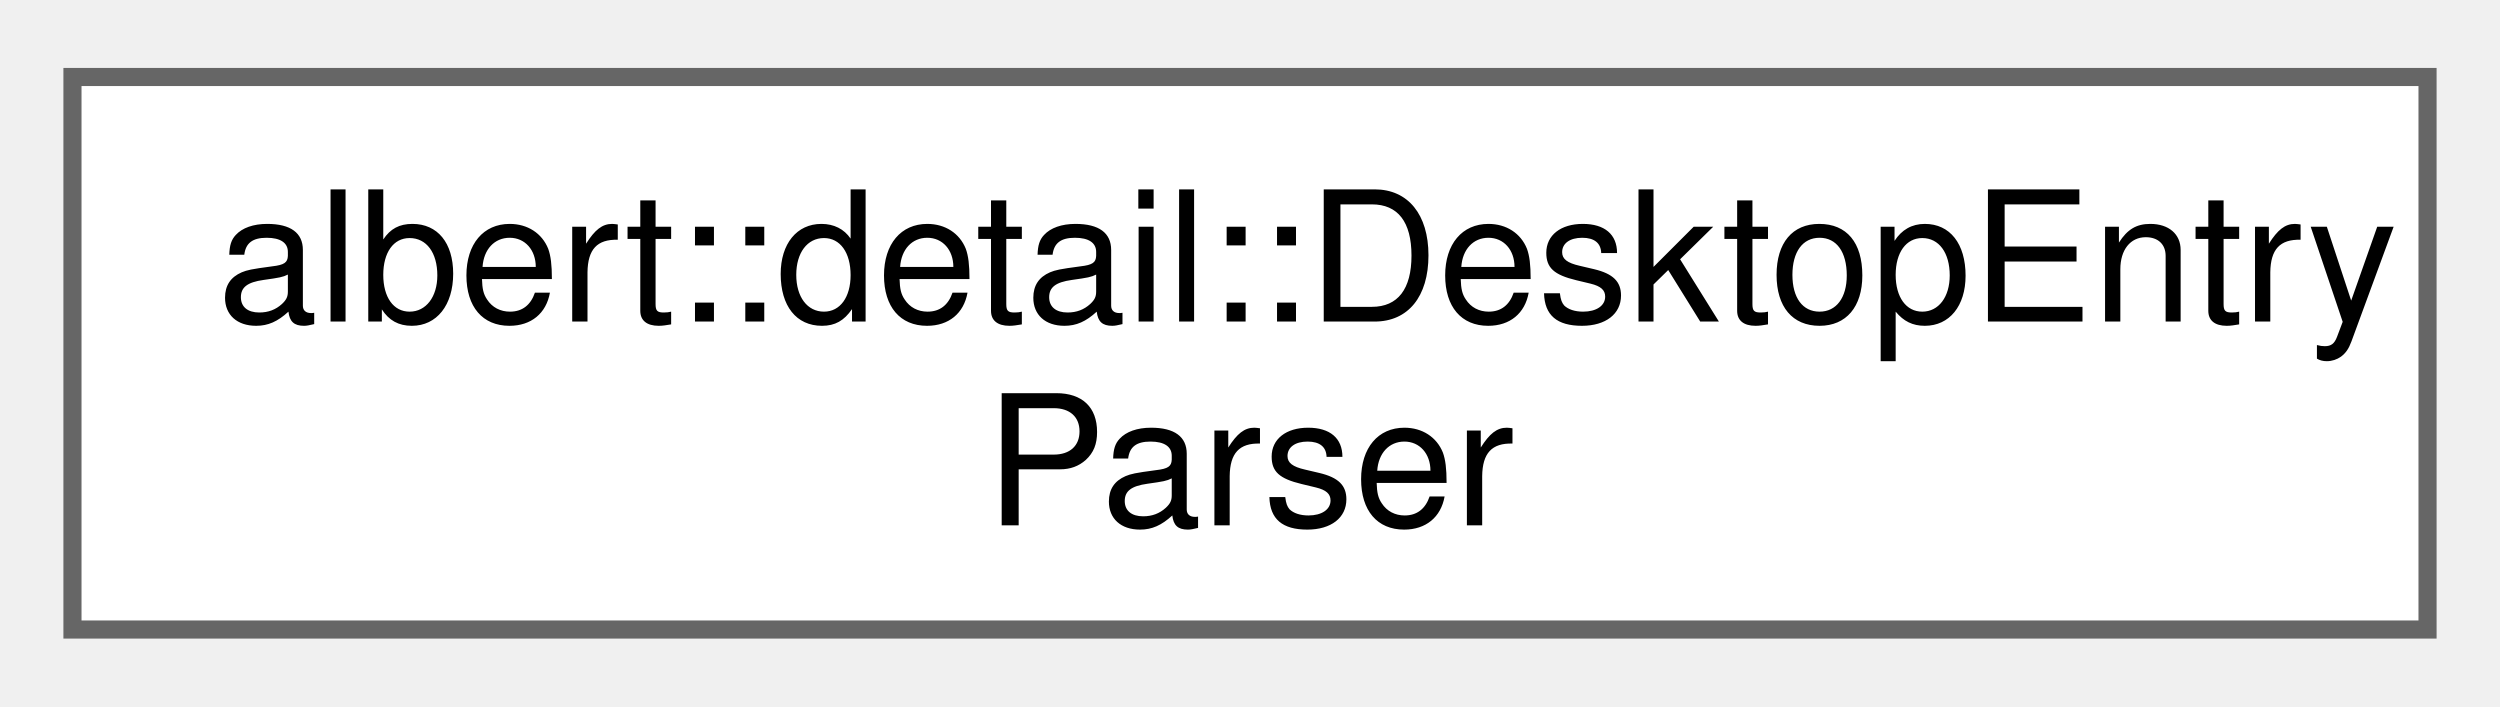
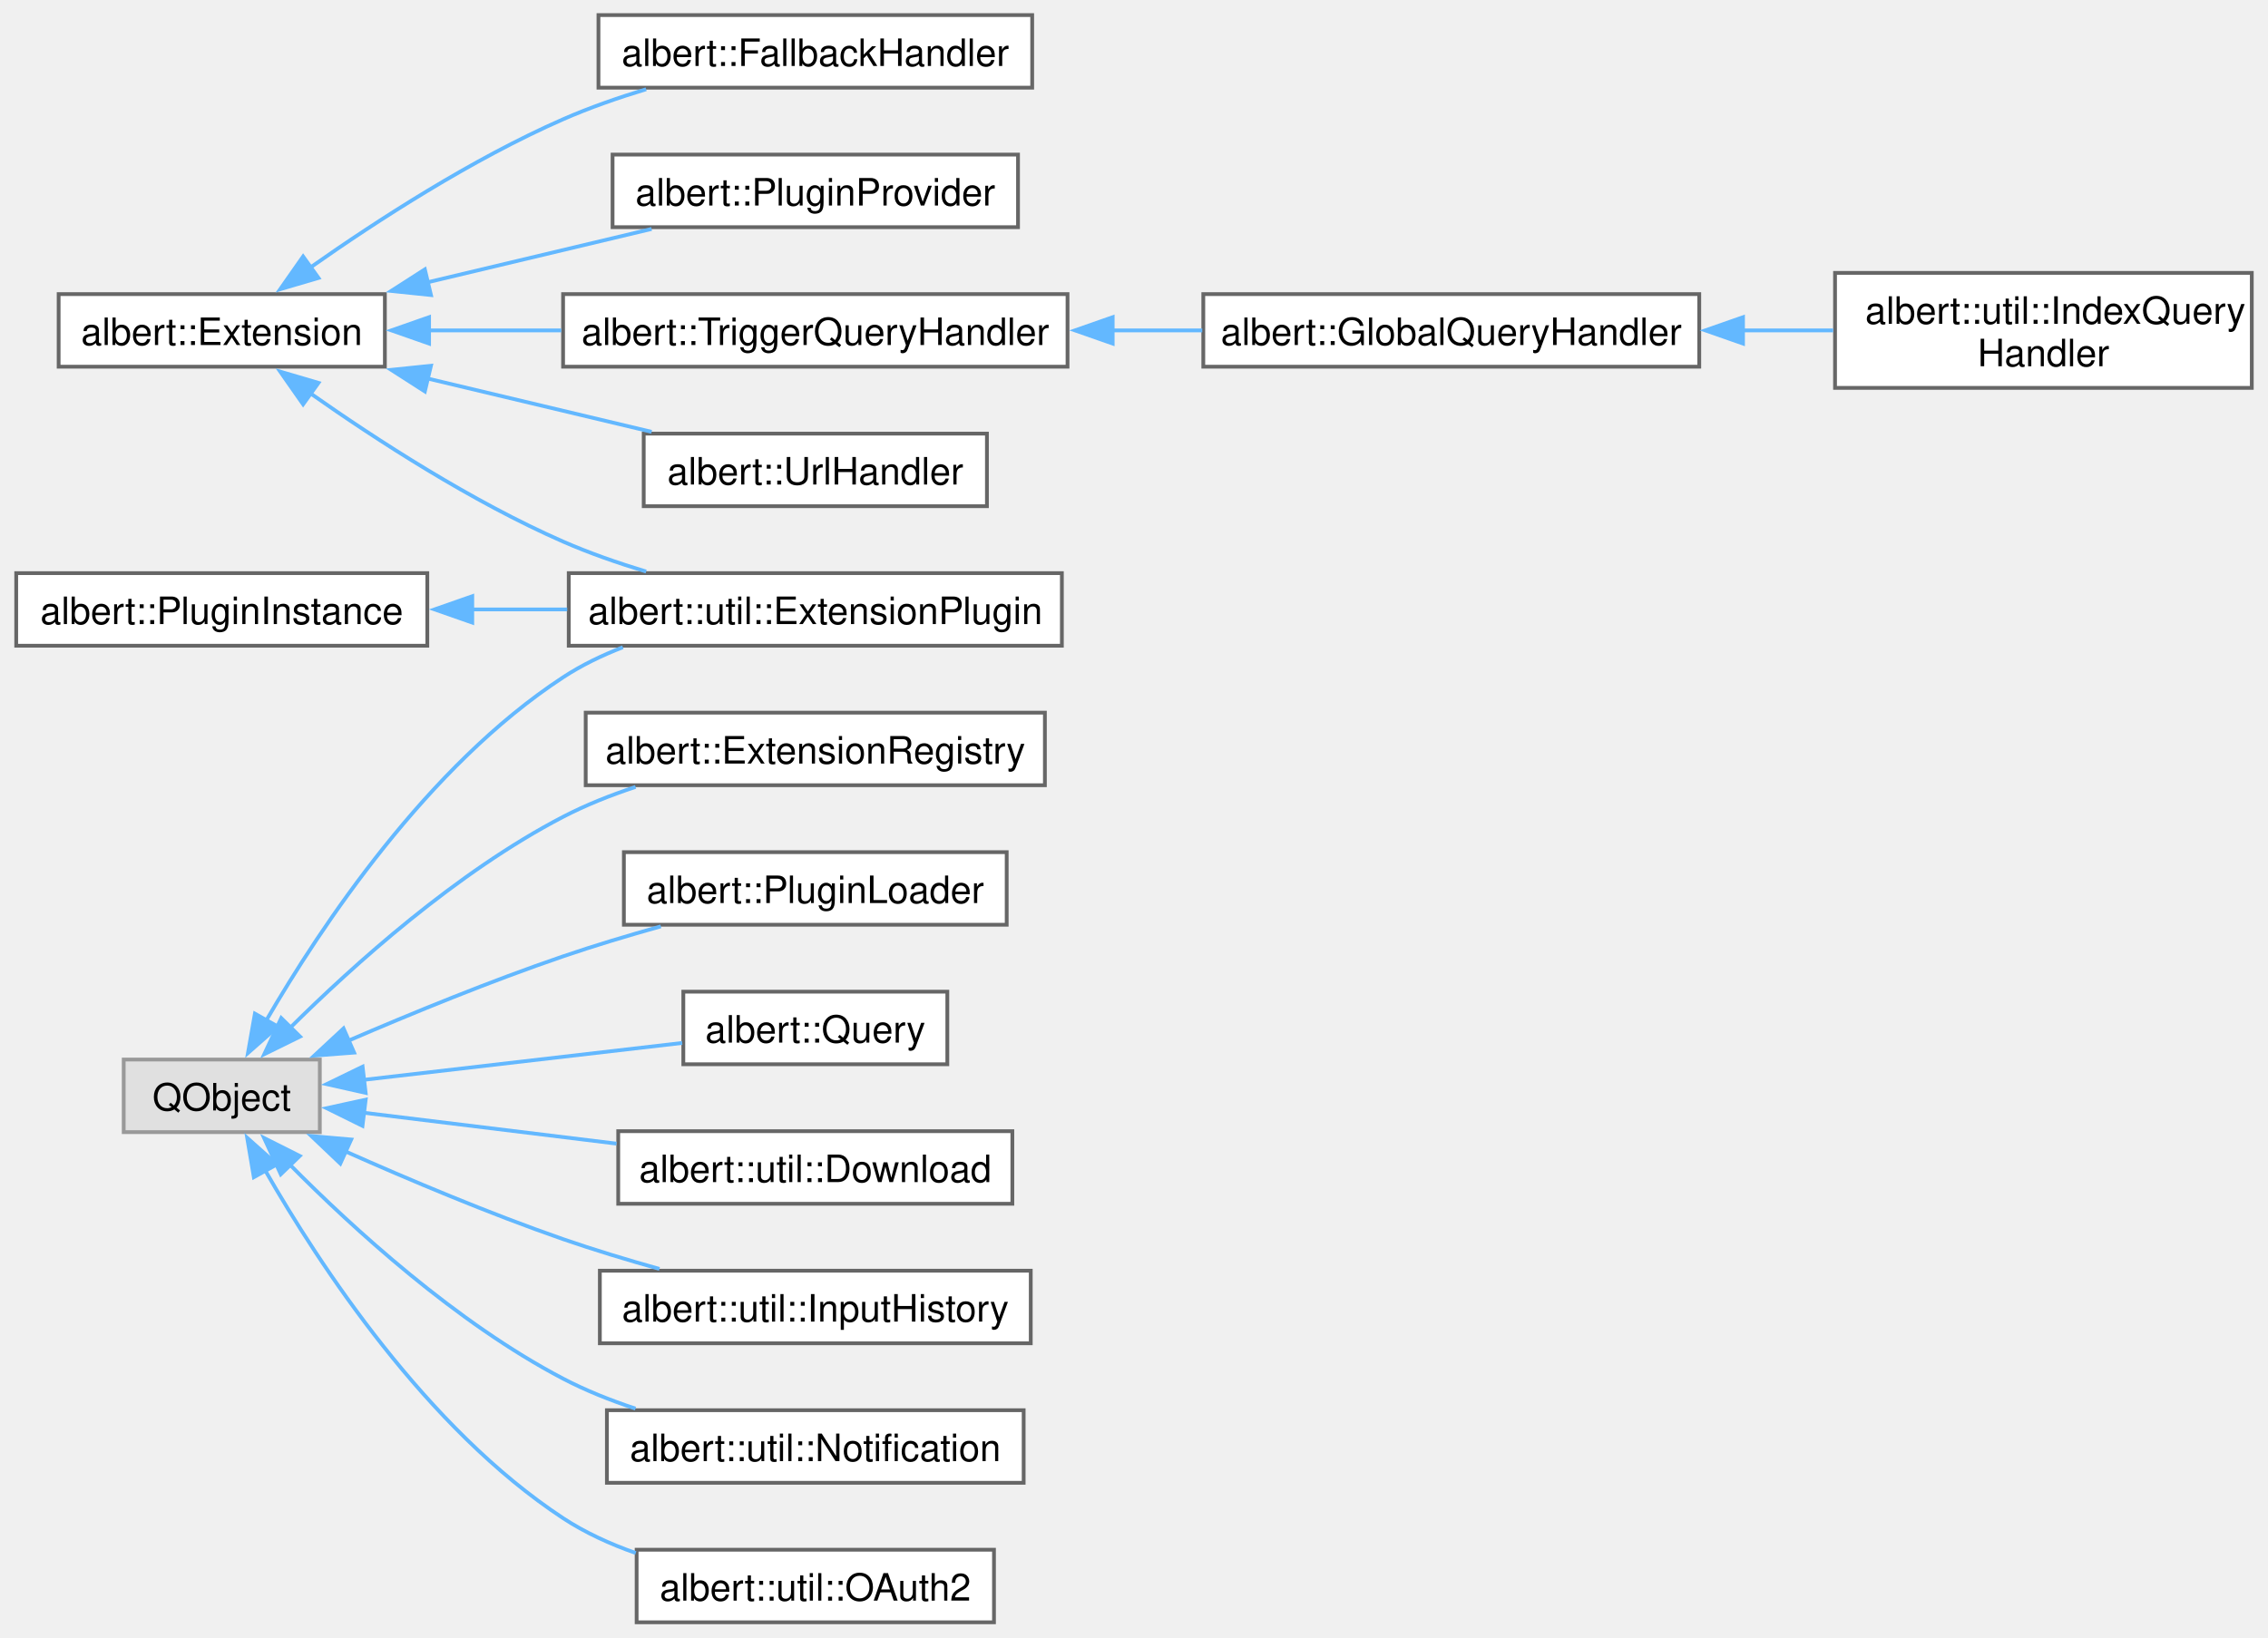
- <svg xmlns="http://www.w3.org/2000/svg" xmlns:xlink="http://www.w3.org/1999/xlink" width="138pt" height="39pt" viewBox="0.00 0.00 138.00 38.50">
-   <g id="graph0" class="graph" transform="scale(1 1) rotate(0) translate(4 34.5)">
+ <svg xmlns="http://www.w3.org/2000/svg" xmlns:xlink="http://www.w3.org/1999/xlink" width="601pt" height="434pt" viewBox="0.00 0.00 600.75 434.25">
+   <g id="graph0" class="graph" transform="scale(1 1) rotate(0) translate(4 430.25)">
    <g id="Node000000" class="node">
      <g id="a_Node000000">
-         <a xlink:href="classalbert_1_1detail_1_1DesktopEntryParser.html" target="_top" xlink:title="Desktop entry parser http://standards.freedesktop.org/desktop-entry-spec/latest/.">
-           <polygon fill="white" stroke="#666666" points="130,-30.5 0,-30.5 0,0 130,0 130,-30.5" />
-           <text text-anchor="start" x="8" y="-17" font-family="Helvetica,sans-Serif" font-size="10.00">albert::detail::DesktopEntry</text>
-           <text text-anchor="middle" x="65" y="-5.75" font-family="Helvetica,sans-Serif" font-size="10.00">Parser</text>
+         <a xlink:href="classalbert_1_1Extension.html" target="_top" xlink:title="Abstract extension class.">
+           <polygon fill="white" stroke="#666666" points="97.75,-352.25 11.25,-352.25 11.25,-333 97.75,-333 97.75,-352.25" />
+           <text text-anchor="middle" x="54.5" y="-338.75" font-family="Helvetica,sans-Serif" font-size="10.00">albert::Extension</text>
+         </a>
+       </g>
+     </g>
+     <g id="Node000001" class="node">
+       <g id="a_Node000001">
+         <a xlink:href="classalbert_1_1FallbackHandler.html" target="_top" xlink:title="Abstract fallback provider.">
+           <polygon fill="white" stroke="#666666" points="269.38,-426.25 154.38,-426.25 154.38,-407 269.38,-407 269.38,-426.25" />
+           <text text-anchor="middle" x="211.88" y="-412.75" font-family="Helvetica,sans-Serif" font-size="10.00">albert::FallbackHandler</text>
+         </a>
+       </g>
+     </g>
+     <g id="edge1_Node000000_Node000001" class="edge">
+       <g id="a_edge1_Node000000_Node000001">
+         <a xlink:title=" ">
+           <path fill="none" stroke="#63b8ff" d="M78.1,-359.38C95.6,-371.69 120.86,-388.05 145,-398.62 151.95,-401.67 159.54,-404.32 167.02,-406.58" />
+           <polygon fill="#63b8ff" stroke="#63b8ff" points="80.15,-356.54 69.99,-353.55 76.07,-362.23 80.15,-356.54" />
+         </a>
+       </g>
+     </g>
+     <g id="Node000002" class="node">
+       <g id="a_Node000002">
+         <a xlink:href="classalbert_1_1PluginProvider.html" target="_top" xlink:title="Plugin provider interface class.">
+           <polygon fill="white" stroke="#666666" points="265.62,-389.25 158.12,-389.25 158.12,-370 265.62,-370 265.62,-389.25" />
+           <text text-anchor="middle" x="211.88" y="-375.75" font-family="Helvetica,sans-Serif" font-size="10.00">albert::PluginProvider</text>
+         </a>
+       </g>
+     </g>
+     <g id="edge2_Node000000_Node000002" class="edge">
+       <g id="a_edge2_Node000000_Node000002">
+         <a xlink:title=" ">
+           <path fill="none" stroke="#63b8ff" d="M109.09,-355.39C128.5,-360.01 150.15,-365.16 168.47,-369.53" />
+           <polygon fill="#63b8ff" stroke="#63b8ff" points="109.97,-352 99.43,-353.09 108.35,-358.81 109.97,-352" />
+         </a>
+       </g>
+     </g>
+     <g id="Node000003" class="node">
+       <g id="a_Node000003">
+         <a xlink:href="classalbert_1_1TriggerQueryHandler.html" target="_top" xlink:title="Abstract trigger query handler.">
+           <polygon fill="white" stroke="#666666" points="278.75,-352.25 145,-352.25 145,-333 278.75,-333 278.75,-352.25" />
+           <text text-anchor="middle" x="211.88" y="-338.75" font-family="Helvetica,sans-Serif" font-size="10.00">albert::TriggerQueryHandler</text>
+         </a>
+       </g>
+     </g>
+     <g id="edge3_Node000000_Node000003" class="edge">
+       <g id="a_edge3_Node000000_Node000003">
+         <a xlink:title=" ">
+           <path fill="none" stroke="#63b8ff" d="M109.44,-342.62C120.76,-342.62 132.82,-342.62 144.53,-342.62" />
+           <polygon fill="#63b8ff" stroke="#63b8ff" points="109.47,-339.13 99.47,-342.63 109.47,-346.13 109.47,-339.13" />
+         </a>
+       </g>
+     </g>
+     <g id="Node000006" class="node">
+       <g id="a_Node000006">
+         <a xlink:href="classalbert_1_1UrlHandler.html" target="_top" xlink:title="Albert scheme URL handler interface.">
+           <polygon fill="white" stroke="#666666" points="257.38,-315.25 166.38,-315.25 166.38,-296 257.38,-296 257.38,-315.25" />
+           <text text-anchor="middle" x="211.88" y="-301.75" font-family="Helvetica,sans-Serif" font-size="10.00">albert::UrlHandler</text>
+         </a>
+       </g>
+     </g>
+     <g id="edge6_Node000000_Node000006" class="edge">
+       <g id="a_edge6_Node000000_Node000006">
+         <a xlink:title=" ">
+           <path fill="none" stroke="#63b8ff" d="M109.09,-329.86C128.5,-325.24 150.15,-320.09 168.47,-315.72" />
+           <polygon fill="#63b8ff" stroke="#63b8ff" points="108.35,-326.44 99.43,-332.16 109.97,-333.25 108.35,-326.44" />
+         </a>
+       </g>
+     </g>
+     <g id="Node000007" class="node">
+       <g id="a_Node000007">
+         <a xlink:href="classalbert_1_1util_1_1ExtensionPlugin.html" target="_top" xlink:title="Convenience base class for extension plugins.">
+           <polygon fill="white" stroke="#666666" points="277.25,-278.25 146.5,-278.25 146.5,-259 277.25,-259 277.25,-278.25" />
+           <text text-anchor="middle" x="211.88" y="-264.75" font-family="Helvetica,sans-Serif" font-size="10.00">albert::util::ExtensionPlugin</text>
+         </a>
+       </g>
+     </g>
+     <g id="edge7_Node000000_Node000007" class="edge">
+       <g id="a_edge7_Node000000_Node000007">
+         <a xlink:title=" ">
+           <path fill="none" stroke="#63b8ff" d="M78.1,-325.87C95.6,-313.56 120.86,-297.2 145,-286.62 151.95,-283.58 159.54,-280.93 167.02,-278.67" />
+           <polygon fill="#63b8ff" stroke="#63b8ff" points="76.07,-323.02 69.99,-331.7 80.15,-328.71 76.07,-323.02" />
+         </a>
+       </g>
+     </g>
+     <g id="Node000004" class="node">
+       <g id="a_Node000004">
+         <a xlink:href="classalbert_1_1GlobalQueryHandler.html" target="_top" xlink:title="Abstract global query handler.">
+           <polygon fill="white" stroke="#666666" points="446.25,-352.25 314.75,-352.25 314.75,-333 446.25,-333 446.25,-352.25" />
+           <text text-anchor="middle" x="380.5" y="-338.75" font-family="Helvetica,sans-Serif" font-size="10.00">albert::GlobalQueryHandler</text>
+         </a>
+       </g>
+     </g>
+     <g id="edge4_Node000003_Node000004" class="edge">
+       <g id="a_edge4_Node000003_Node000004">
+         <a xlink:title=" ">
+           <path fill="none" stroke="#63b8ff" d="M290.48,-342.62C298.51,-342.62 306.61,-342.62 314.48,-342.62" />
+           <polygon fill="#63b8ff" stroke="#63b8ff" points="290.72,-339.13 280.72,-342.63 290.72,-346.13 290.72,-339.13" />
+         </a>
+       </g>
+     </g>
+     <g id="Node000005" class="node">
+       <g id="a_Node000005">
+         <a xlink:href="classalbert_1_1util_1_1IndexQueryHandler.html" target="_top" xlink:title="Index query handler class.">
+           <polygon fill="white" stroke="#666666" points="592.75,-357.88 482.25,-357.88 482.25,-327.38 592.75,-327.38 592.75,-357.88" />
+           <text text-anchor="start" x="490.25" y="-344.38" font-family="Helvetica,sans-Serif" font-size="10.00">albert::util::IndexQuery</text>
+           <text text-anchor="middle" x="537.5" y="-333.12" font-family="Helvetica,sans-Serif" font-size="10.00">Handler</text>
+         </a>
+       </g>
+     </g>
+     <g id="edge5_Node000004_Node000005" class="edge">
+       <g id="a_edge5_Node000004_Node000005">
+         <a xlink:title=" ">
+           <path fill="none" stroke="#63b8ff" d="M457.74,-342.62C465.84,-342.62 473.97,-342.62 481.75,-342.62" />
+           <polygon fill="#63b8ff" stroke="#63b8ff" points="457.85,-339.13 447.85,-342.63 457.85,-346.13 457.85,-339.13" />
+         </a>
+       </g>
+     </g>
+     <g id="Node000008" class="node">
+       <g id="a_Node000008">
+         <a xlink:href="classalbert_1_1PluginInstance.html" target="_top" xlink:title="Abstract plugin instance class.">
+           <polygon fill="white" stroke="#666666" points="109,-278.25 0,-278.25 0,-259 109,-259 109,-278.25" />
+           <text text-anchor="middle" x="54.5" y="-264.75" font-family="Helvetica,sans-Serif" font-size="10.00">albert::PluginInstance</text>
+         </a>
+       </g>
+     </g>
+     <g id="edge8_Node000008_Node000007" class="edge">
+       <g id="a_edge8_Node000008_Node000007">
+         <a xlink:title=" ">
+           <path fill="none" stroke="#63b8ff" d="M120.7,-268.62C129.1,-268.62 137.7,-268.62 146.1,-268.62" />
+           <polygon fill="#63b8ff" stroke="#63b8ff" points="120.92,-265.13 110.92,-268.63 120.92,-272.13 120.92,-265.13" />
+         </a>
+       </g>
+     </g>
+     <g id="Node000009" class="node">
+       <g id="a_Node000009">
+         <a xlink:title=" ">
+           <polygon fill="#e0e0e0" stroke="#999999" points="80.5,-149.25 28.5,-149.25 28.5,-130 80.5,-130 80.5,-149.25" />
+           <text text-anchor="middle" x="54.5" y="-135.75" font-family="Helvetica,sans-Serif" font-size="10.00">QObject</text>
+         </a>
+       </g>
+     </g>
+     <g id="edge13_Node000009_Node000007" class="edge">
+       <g id="a_edge13_Node000009_Node000007">
+         <a xlink:title=" ">
+           <path fill="none" stroke="#63b8ff" d="M66.24,-159.52C80.78,-184.56 109.09,-227.13 145,-250.62 149.86,-253.81 155.27,-256.43 160.85,-258.59" />
+           <polygon fill="#63b8ff" stroke="#63b8ff" points="69.4,-158 61.45,-150.99 63.29,-161.42 69.4,-158" />
+         </a>
+       </g>
+     </g>
+     <g id="Node000010" class="node">
+       <g id="a_Node000010">
+         <a xlink:href="classalbert_1_1ExtensionRegistry.html" target="_top" xlink:title="The common extension pool.">
+           <polygon fill="white" stroke="#666666" points="272.75,-241.25 151,-241.25 151,-222 272.75,-222 272.75,-241.25" />
+           <text text-anchor="middle" x="211.88" y="-227.75" font-family="Helvetica,sans-Serif" font-size="10.00">albert::ExtensionRegistry</text>
+         </a>
+       </g>
+     </g>
+     <g id="edge9_Node000009_Node000010" class="edge">
+       <g id="a_edge9_Node000009_Node000010">
+         <a xlink:title=" ">
+           <path fill="none" stroke="#63b8ff" d="M72.52,-157.55C89.42,-174.34 116.81,-198.99 145,-213.62 151,-216.74 157.59,-219.36 164.22,-221.55" />
+           <polygon fill="#63b8ff" stroke="#63b8ff" points="75.26,-155.34 65.76,-150.66 70.27,-160.25 75.26,-155.34" />
+         </a>
+       </g>
+     </g>
+     <g id="Node000011" class="node">
+       <g id="a_Node000011">
+         <a xlink:href="classalbert_1_1PluginLoader.html" target="_top" xlink:title="Asynchronous plugin loader turning a physical plugin into a logical PluginInstance.">
+           <polygon fill="white" stroke="#666666" points="262.62,-204.25 161.12,-204.25 161.12,-185 262.62,-185 262.62,-204.25" />
+           <text text-anchor="middle" x="211.88" y="-190.75" font-family="Helvetica,sans-Serif" font-size="10.00">albert::PluginLoader</text>
+         </a>
+       </g>
+     </g>
+     <g id="edge10_Node000009_Node000011" class="edge">
+       <g id="a_edge10_Node000009_Node000011">
+         <a xlink:title=" ">
+           <path fill="none" stroke="#63b8ff" d="M88.03,-154.23C104.85,-161.48 125.81,-170.07 145,-176.62 153.3,-179.46 162.31,-182.16 170.92,-184.57" />
+           <polygon fill="#63b8ff" stroke="#63b8ff" points="89.59,-151.09 79.03,-150.29 86.79,-157.5 89.59,-151.09" />
+         </a>
+       </g>
+     </g>
+     <g id="Node000012" class="node">
+       <g id="a_Node000012">
+         <a xlink:href="classalbert_1_1Query.html" target="_top" xlink:title="Common query object.">
+           <polygon fill="white" stroke="#666666" points="246.88,-167.25 176.88,-167.25 176.88,-148 246.88,-148 246.88,-167.25" />
+           <text text-anchor="middle" x="211.88" y="-153.75" font-family="Helvetica,sans-Serif" font-size="10.00">albert::Query</text>
+         </a>
+       </g>
+     </g>
+     <g id="edge11_Node000009_Node000012" class="edge">
+       <g id="a_edge11_Node000009_Node000012">
+         <a xlink:title=" ">
+           <path fill="none" stroke="#63b8ff" d="M91.91,-143.84C117.49,-146.81 151.48,-150.74 176.58,-153.65" />
+           <polygon fill="#63b8ff" stroke="#63b8ff" points="92.65,-140.41 82.31,-142.73 91.84,-147.36 92.65,-140.41" />
+         </a>
+       </g>
+     </g>
+     <g id="Node000013" class="node">
+       <g id="a_Node000013">
+         <a xlink:href="classalbert_1_1util_1_1Download.html" target="_top" xlink:title="Downloads a file from the given URL to the given path.">
+           <polygon fill="white" stroke="#666666" points="264.12,-130.25 159.62,-130.25 159.62,-111 264.12,-111 264.12,-130.25" />
+           <text text-anchor="middle" x="211.88" y="-116.75" font-family="Helvetica,sans-Serif" font-size="10.00">albert::util::Download</text>
+         </a>
+       </g>
+     </g>
+     <g id="edge12_Node000009_Node000013" class="edge">
+       <g id="a_edge12_Node000009_Node000013">
+         <a xlink:title=" ">
+           <path fill="none" stroke="#63b8ff" d="M92.22,-135.13C112.2,-132.69 137.24,-129.63 159.16,-126.95" />
+           <polygon fill="#63b8ff" stroke="#63b8ff" points="91.81,-131.66 82.31,-136.35 92.66,-138.61 91.81,-131.66" />
+         </a>
+       </g>
+     </g>
+     <g id="Node000014" class="node">
+       <g id="a_Node000014">
+         <a xlink:href="classalbert_1_1util_1_1InputHistory.html" target="_top" xlink:title="Input history class.">
+           <polygon fill="white" stroke="#666666" points="269,-93.25 154.75,-93.25 154.75,-74 269,-74 269,-93.25" />
+           <text text-anchor="middle" x="211.88" y="-79.75" font-family="Helvetica,sans-Serif" font-size="10.00">albert::util::InputHistory</text>
+         </a>
+       </g>
+     </g>
+     <g id="edge14_Node000009_Node000014" class="edge">
+       <g id="a_edge14_Node000009_Node000014">
+         <a xlink:title=" ">
+           <path fill="none" stroke="#63b8ff" d="M87.31,-124.88C104.23,-117.36 125.51,-108.39 145,-101.62 153.18,-98.79 162.05,-96.1 170.55,-93.72" />
+           <polygon fill="#63b8ff" stroke="#63b8ff" points="85.94,-121.66 78.26,-128.96 88.82,-128.04 85.94,-121.66" />
+         </a>
+       </g>
+     </g>
+     <g id="Node000015" class="node">
+       <g id="a_Node000015">
+         <a xlink:href="classalbert_1_1util_1_1Notification.html" target="_top" xlink:title="The notification class.">
+           <polygon fill="white" stroke="#666666" points="267.12,-56.25 156.62,-56.25 156.62,-37 267.12,-37 267.12,-56.25" />
+           <text text-anchor="middle" x="211.88" y="-42.75" font-family="Helvetica,sans-Serif" font-size="10.00">albert::util::Notification</text>
+         </a>
+       </g>
+     </g>
+     <g id="edge15_Node000009_Node000015" class="edge">
+       <g id="a_edge15_Node000009_Node000015">
+         <a xlink:title=" ">
+           <path fill="none" stroke="#63b8ff" d="M72.48,-121.45C89.34,-104.42 116.7,-79.43 145,-64.62 150.99,-61.49 157.57,-58.86 164.2,-56.67" />
+           <polygon fill="#63b8ff" stroke="#63b8ff" points="70.15,-118.82 65.72,-128.44 75.18,-123.68 70.15,-118.82" />
+         </a>
+       </g>
+     </g>
+     <g id="Node000016" class="node">
+       <g id="a_Node000016">
+         <a xlink:href="classalbert_1_1util_1_1OAuth2.html" target="_top" xlink:title="Provides OAuth2 authentication with support for the Authorization Code Flow with PKCE and refresh tok...">
+           <polygon fill="white" stroke="#666666" points="259.25,-19.25 164.5,-19.25 164.5,0 259.25,0 259.25,-19.25" />
+           <text text-anchor="middle" x="211.88" y="-5.75" font-family="Helvetica,sans-Serif" font-size="10.00">albert::util::OAuth2</text>
+         </a>
+       </g>
+     </g>
+     <g id="edge16_Node000009_Node000016" class="edge">
+       <g id="a_edge16_Node000009_Node000016">
+         <a xlink:title=" ">
+           <path fill="none" stroke="#63b8ff" d="M65.97,-119.93C80.4,-94.72 108.77,-51.45 145,-27.62 150.84,-23.78 157.49,-20.75 164.27,-18.37" />
+           <polygon fill="#63b8ff" stroke="#63b8ff" points="63.01,-118.05 61.24,-128.49 69.14,-121.44 63.01,-118.05" />
        </a>
      </g>
    </g>
  </g>
</svg>
